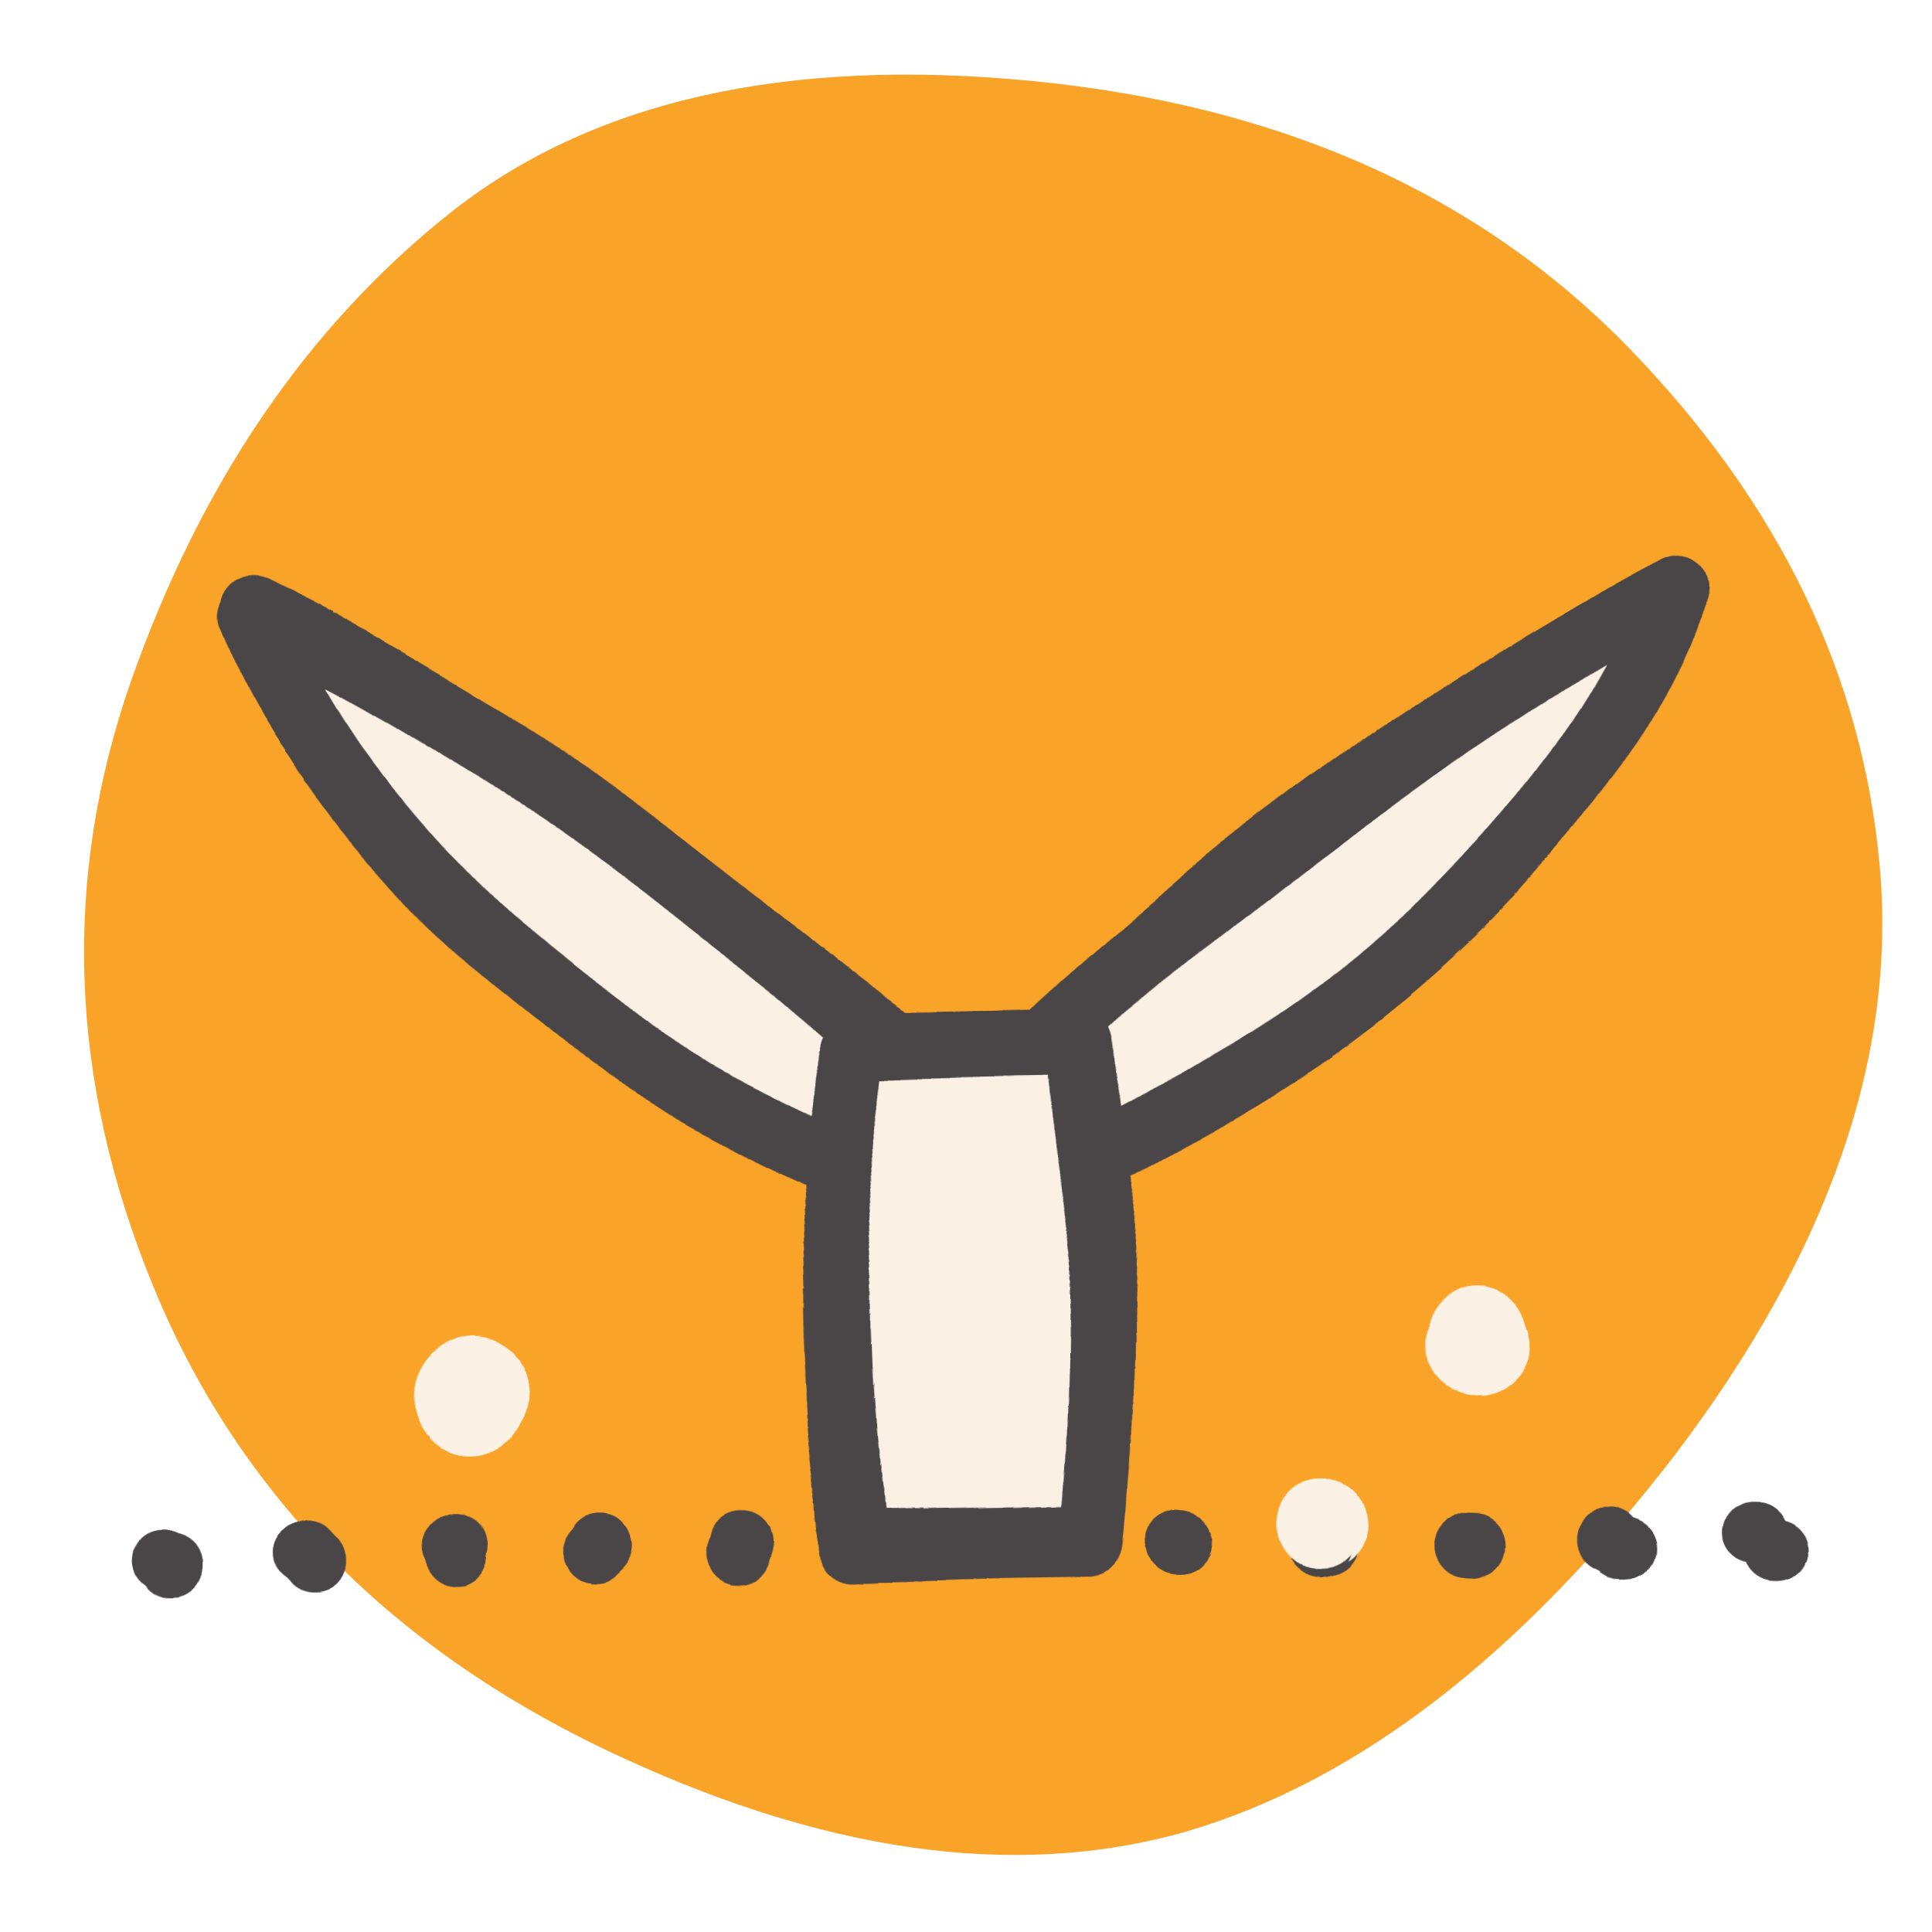
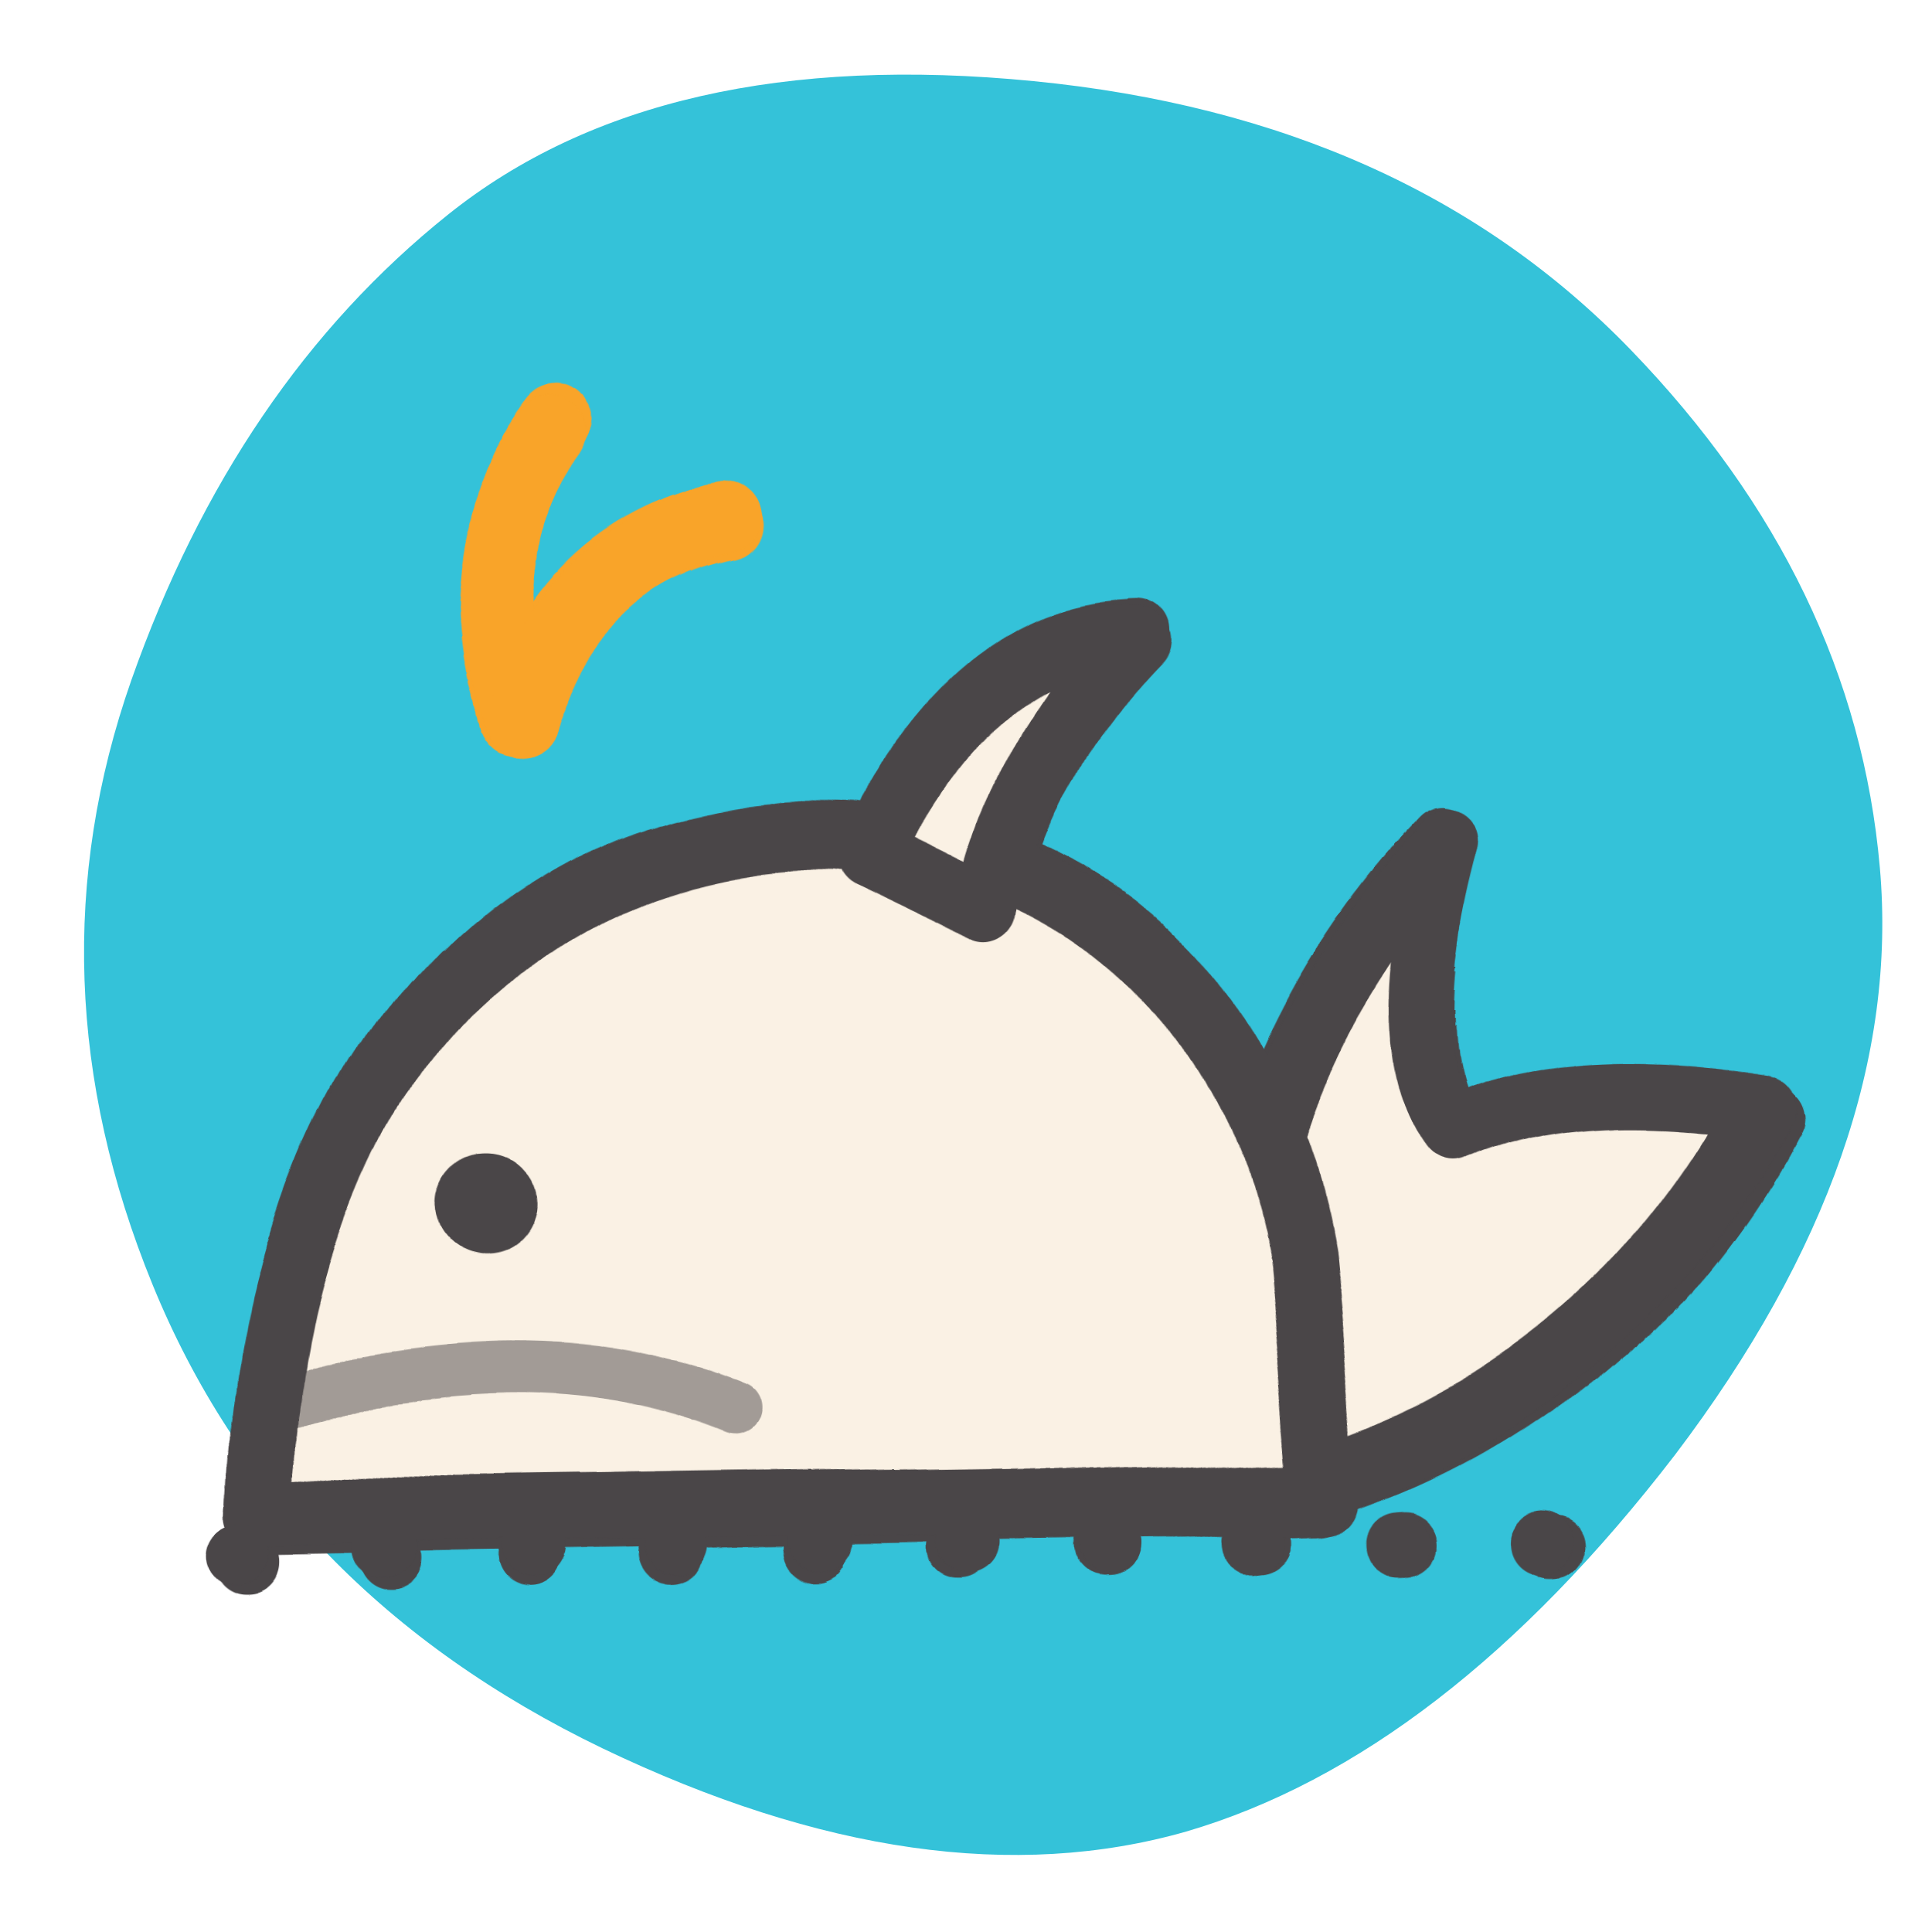
<svg xmlns="http://www.w3.org/2000/svg" viewBox="0 0 100 100" aria-hidden="true">
  <defs>
    <filter id="b56f" x="-15%" y="-15%" width="130%" height="130%">
      <feTurbulence type="fractalNoise" baseFrequency="0.028" numOctaves="2" seed="295" result="n" />
      <feDisplacementMap in="SourceGraphic" in2="n" scale="3.2" xChannelSelector="R" yChannelSelector="G" />
    </filter>
    <filter id="b56k" x="-15%" y="-15%" width="130%" height="130%">
      <feTurbulence type="fractalNoise" baseFrequency="0.034" numOctaves="2" seed="349" result="n" />
      <feDisplacementMap in="SourceGraphic" in2="n" scale="1.9" xChannelSelector="R" yChannelSelector="G" />
    </filter>
  </defs>
-   <path d="M31.2 90.5 Q14.4 82.4 7.9 66.5 Q1.4 50.6 6.8 35.2 Q12.2 19.9 23.2 11.1 Q34.2 2.3 53.5 4.2 Q72.8 6.1 84.4 18.1 Q96.0 30.1 97.3 44.9 Q98.6 59.6 86.7 75.3 Q74.7 90.9 61.4 94.8 Q48.1 98.6 31.2 90.5Z" fill="#F9A429" />
+   <path d="M31.2 90.5 Q14.4 82.4 7.9 66.5 Q1.4 50.6 6.8 35.2 Q12.2 19.9 23.2 11.1 Q34.2 2.3 53.5 4.2 Q72.8 6.1 84.4 18.1 Q96.0 30.1 97.3 44.9 Q98.6 59.6 86.7 75.3 Q74.7 90.9 61.4 94.8 Q48.1 98.6 31.2 90.5Z" fill="#34C2D9" />
  <g transform="rotate(-0.88 50 50)">
    <g class="pass-fill" filter="url(#b56f)">
-       <path d="M50 58C41 49 27 38 13 31c5 13 18 24 33 30z" fill="#FAF1E4" stroke="#4A4648" stroke-width="3.4" stroke-linejoin="round" stroke-linecap="round" />
-       <path d="M50 58C59 49 73 38 87 31c-5 13-18 24-33 30z" fill="#FAF1E4" stroke="#4A4648" stroke-width="3.4" stroke-linejoin="round" stroke-linecap="round" />
-       <path d="M44 54h12c1 9 1 18 0 26H44c-1-8-1-17 0-26z" fill="#FAF1E4" stroke="#4A4648" stroke-width="3.4" stroke-linejoin="round" stroke-linecap="round" />
-       <path d="M8 80h84" fill="none" stroke="#4A4648" stroke-width="3.2" stroke-linecap="round" stroke-dasharray="0.1 7.4" />
-       <circle cx="24" cy="72" r="3" fill="#FAF1E4" />
-       <circle cx="76" cy="70" r="2.6" fill="#FAF1E4" />
-       <circle cx="68" cy="79" r="2.2" fill="#FAF1E4" />
+       <path d="M64 78c-2-13 2-25 11-34-2 7-2 12 0 15 5-2 10-2 16-1-6 11-16 18-27 20z" fill="#FAF1E4" stroke="#4A4648" stroke-width="3.4" stroke-linejoin="round" stroke-linecap="round" />
+       <path d="M13 78C14 57 25 43 42 43c14 0 23 9 25 23l1 12z" fill="#FAF1E4" stroke="#4A4648" stroke-width="3.4" stroke-linejoin="round" stroke-linecap="round" />
+       <path d="M45 44c4-8 9-11 14-11-4 4-7 9-8 14z" fill="#FAF1E4" stroke="#4A4648" stroke-width="3.4" stroke-linejoin="round" stroke-linecap="round" />
+       <path d="M15 72c8-2 16-2 23 1" fill="none" stroke="#4A4648" stroke-width="2.8" stroke-linecap="round" opacity=".5" />
+       <circle cx="25" cy="62" r="2.6" fill="#4A4648" />
+       <path d="M27 37c-2-6-1-11 2-15" fill="none" stroke="#F9A429" stroke-width="3.8" stroke-linecap="round" stroke-linejoin="round" />
+       <path d="M27 37c2-6 6-9 11-10" fill="none" stroke="#F9A429" stroke-width="3.8" stroke-linecap="round" stroke-linejoin="round" />
+       <path d="M12 80h74" fill="none" stroke="#4A4648" stroke-width="3.2" stroke-linecap="round" stroke-dasharray="0.1 7.4" />
    </g>
    <g class="pass-ink" filter="url(#b56k)">
-       <path d="M50 58C41 49 27 38 13 31c5 13 18 24 33 30z" fill="#FAF1E4" stroke="#4A4648" stroke-width="3.4" stroke-linejoin="round" stroke-linecap="round" />
-       <path d="M50 58C59 49 73 38 87 31c-5 13-18 24-33 30z" fill="#FAF1E4" stroke="#4A4648" stroke-width="3.4" stroke-linejoin="round" stroke-linecap="round" />
-       <path d="M44 54h12c1 9 1 18 0 26H44c-1-8-1-17 0-26z" fill="#FAF1E4" stroke="#4A4648" stroke-width="3.4" stroke-linejoin="round" stroke-linecap="round" />
-       <path d="M8 80h84" fill="none" stroke="#4A4648" stroke-width="3.2" stroke-linecap="round" stroke-dasharray="0.1 7.4" />
-       <circle cx="24" cy="72" r="3" fill="#FAF1E4" />
-       <circle cx="76" cy="70" r="2.6" fill="#FAF1E4" />
-       <circle cx="68" cy="79" r="2.2" fill="#FAF1E4" />
+       <path d="M64 78c-2-13 2-25 11-34-2 7-2 12 0 15 5-2 10-2 16-1-6 11-16 18-27 20z" fill="#FAF1E4" stroke="#4A4648" stroke-width="3.4" stroke-linejoin="round" stroke-linecap="round" />
+       <path d="M13 78C14 57 25 43 42 43c14 0 23 9 25 23l1 12z" fill="#FAF1E4" stroke="#4A4648" stroke-width="3.4" stroke-linejoin="round" stroke-linecap="round" />
+       <path d="M45 44c4-8 9-11 14-11-4 4-7 9-8 14z" fill="#FAF1E4" stroke="#4A4648" stroke-width="3.4" stroke-linejoin="round" stroke-linecap="round" />
+       <path d="M15 72c8-2 16-2 23 1" fill="none" stroke="#4A4648" stroke-width="2.8" stroke-linecap="round" opacity=".5" />
+       <circle cx="25" cy="62" r="2.6" fill="#4A4648" />
+       <path d="M27 37c-2-6-1-11 2-15" fill="none" stroke="#F9A429" stroke-width="3.8" stroke-linecap="round" stroke-linejoin="round" />
+       <path d="M27 37c2-6 6-9 11-10" fill="none" stroke="#F9A429" stroke-width="3.8" stroke-linecap="round" stroke-linejoin="round" />
+       <path d="M12 80h74" fill="none" stroke="#4A4648" stroke-width="3.2" stroke-linecap="round" stroke-dasharray="0.1 7.4" />
    </g>
  </g>
</svg>
